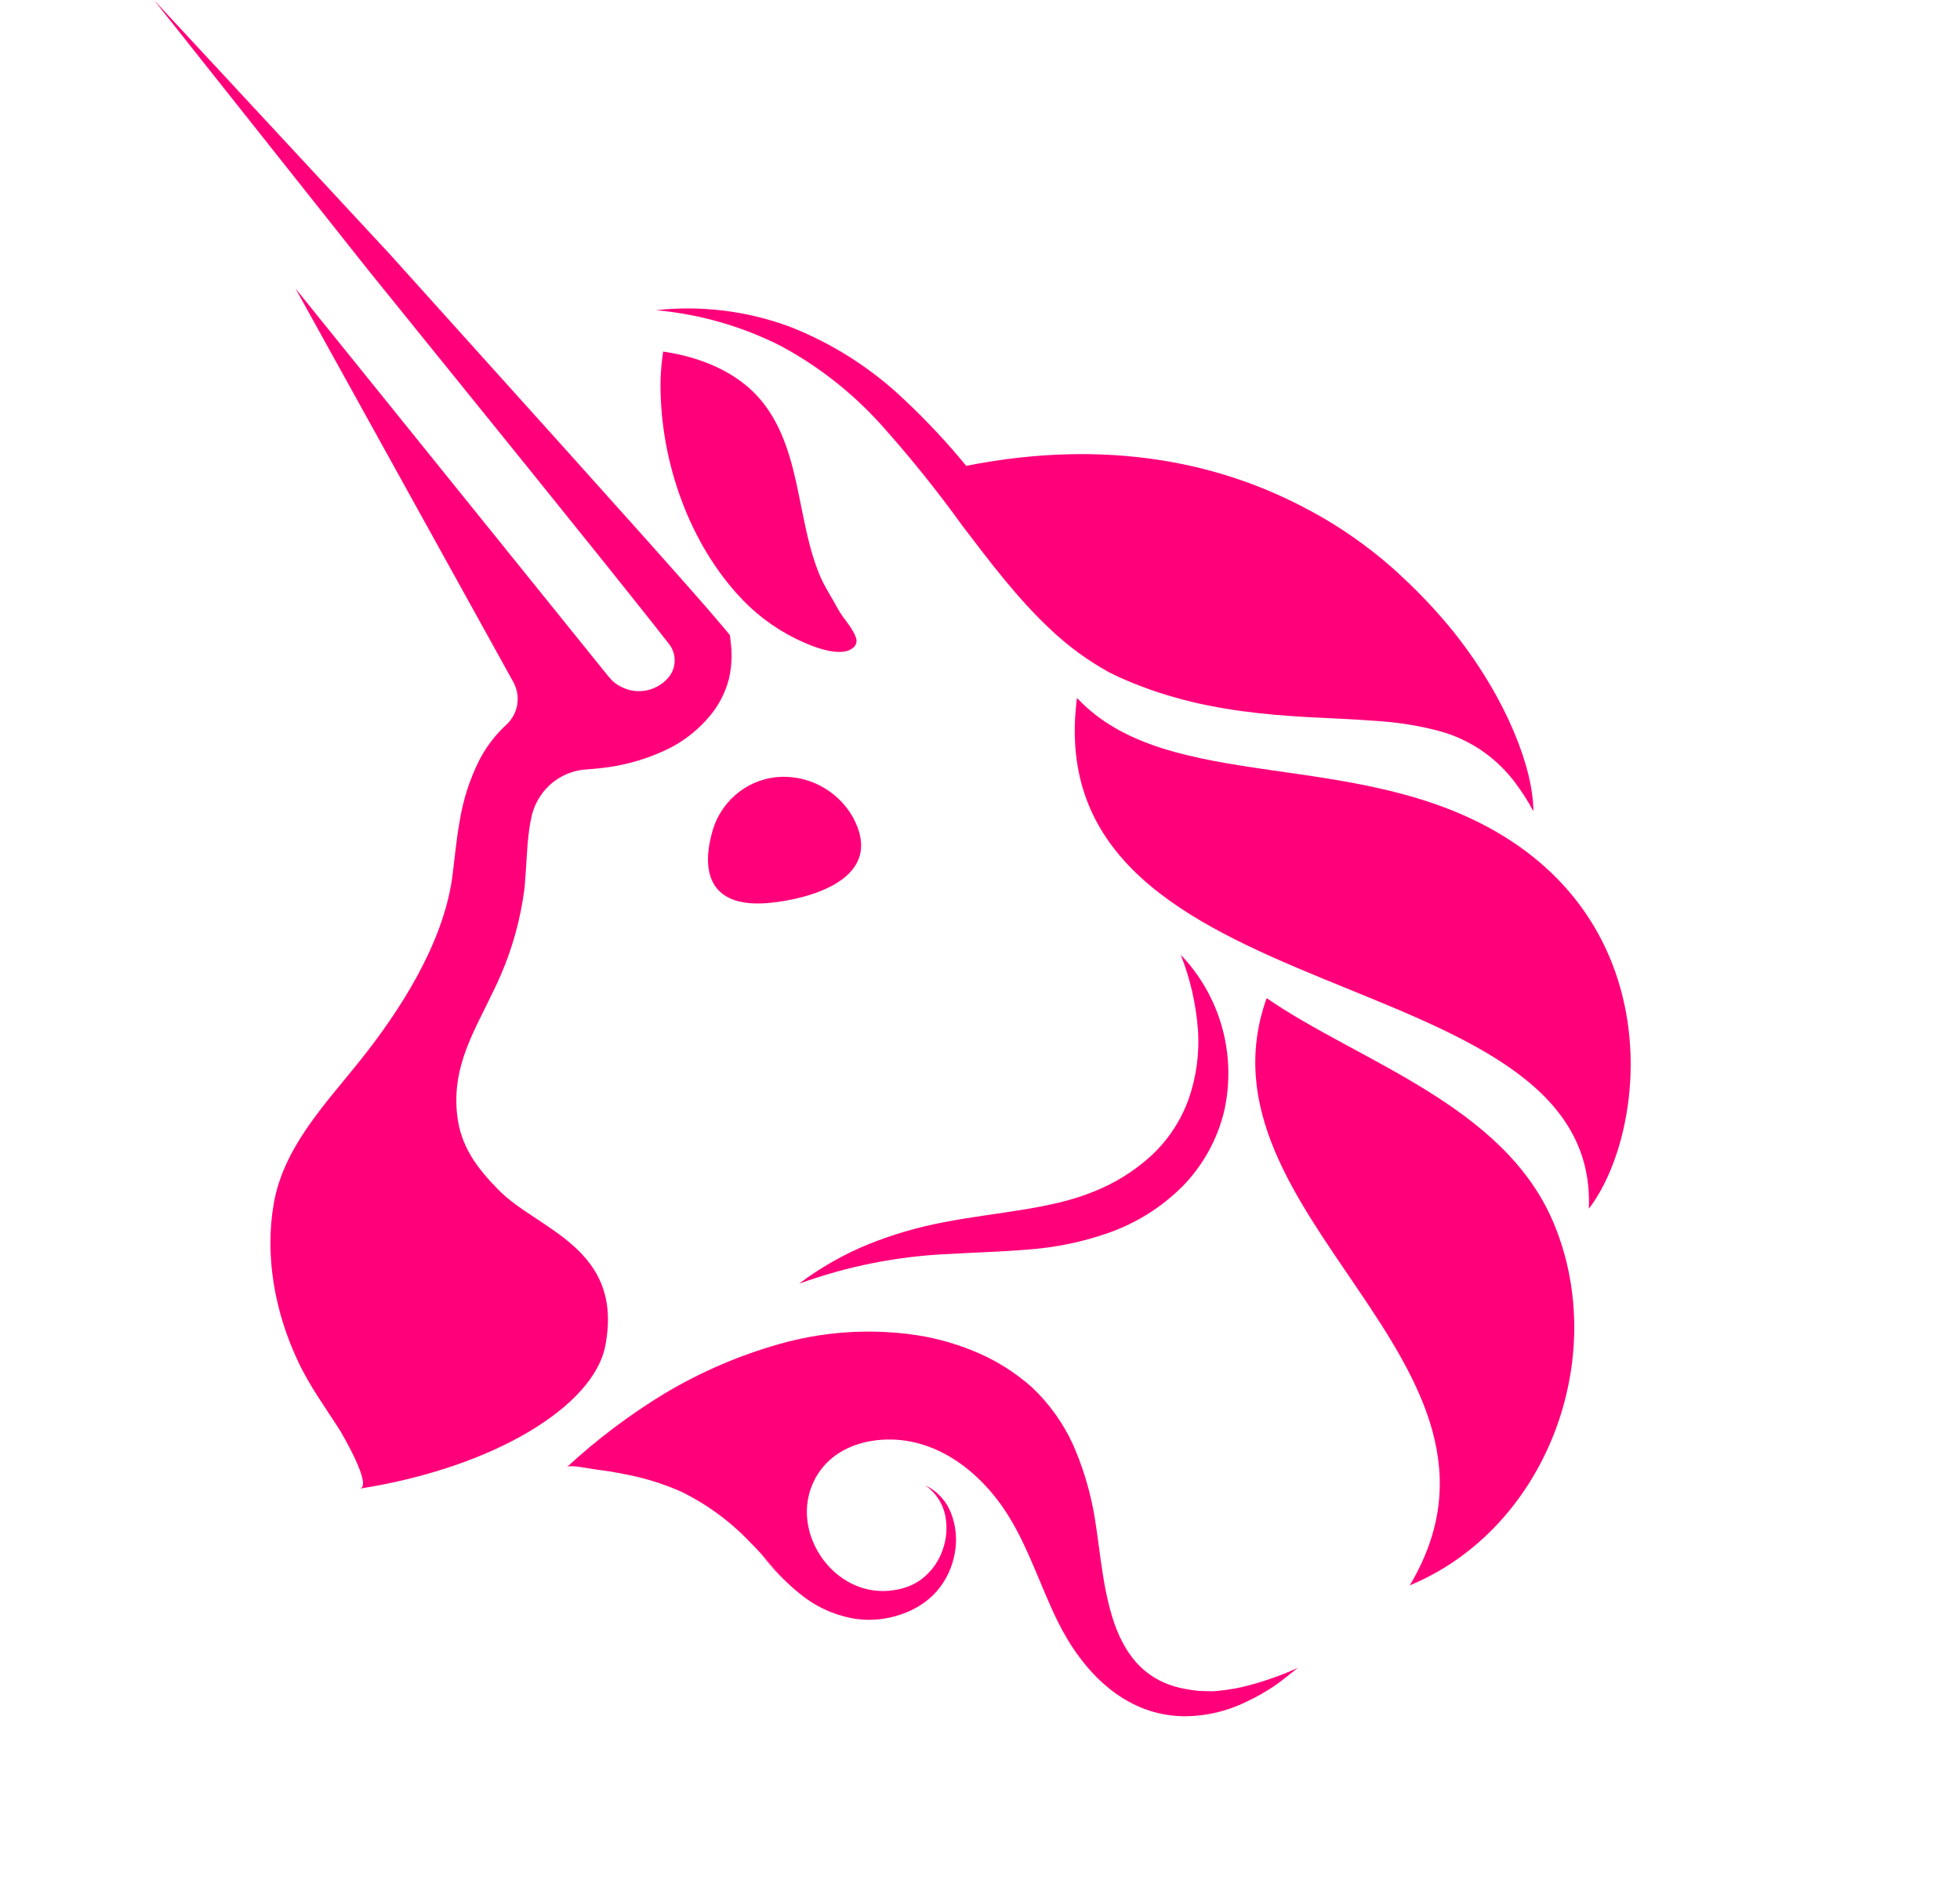
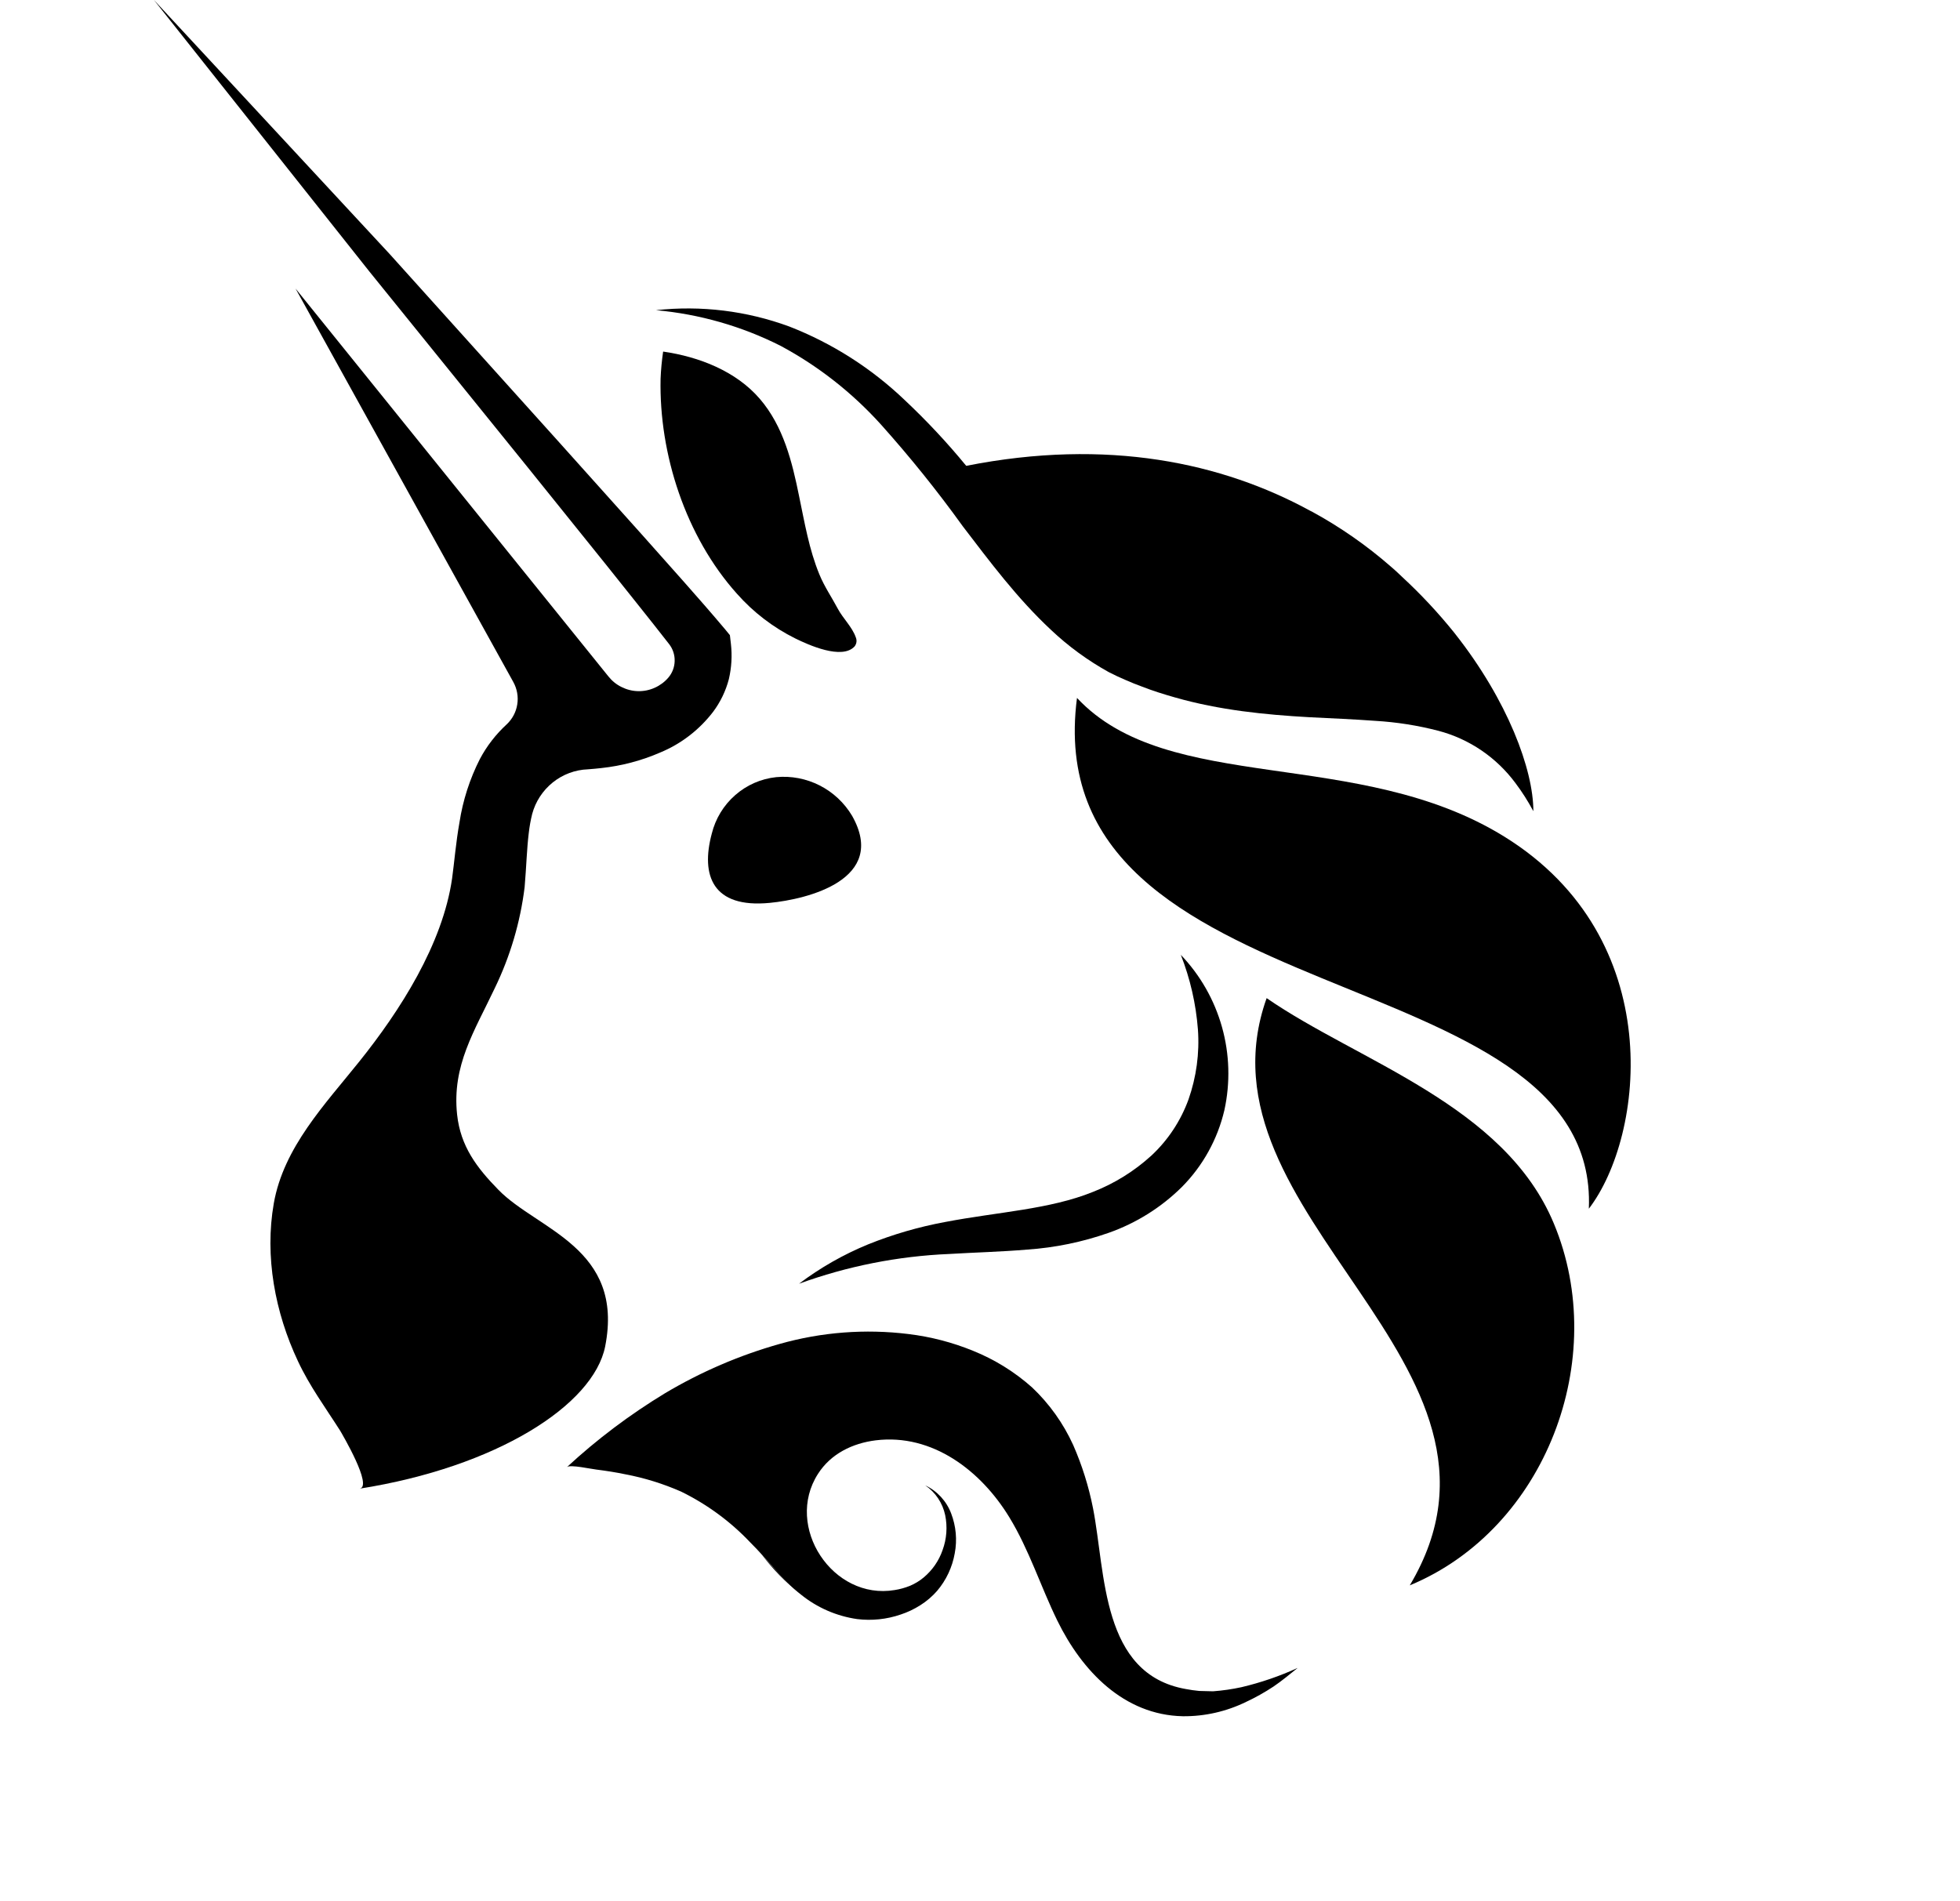
<svg xmlns="http://www.w3.org/2000/svg" width="33" height="32" viewBox="0 0 33 32" fill="none">
-   <path d="M14.346 13.736C14.953 14.809 13.596 15.142 12.96 15.203C11.995 15.297 11.796 14.739 11.984 14.037C12.046 13.786 12.183 13.56 12.377 13.39C12.571 13.219 12.812 13.113 13.069 13.086C13.321 13.062 13.575 13.111 13.801 13.226C14.027 13.341 14.216 13.518 14.346 13.736Z" fill="#FF007A" />
-   <path d="M18.133 11.752C17.428 17.169 26.932 16.042 26.751 20.353C27.689 19.129 28.092 15.802 25.332 14.09C22.873 12.564 19.669 13.399 18.133 11.752Z" fill="#FF007A" />
-   <path d="M23.607 9.71C23.546 9.652 23.482 9.596 23.42 9.539C23.483 9.597 23.546 9.657 23.607 9.71Z" fill="#FF007A" />
-   <path d="M25.817 13.658L25.811 13.649C25.725 13.489 25.628 13.336 25.519 13.191C25.198 12.755 24.738 12.442 24.216 12.305C23.869 12.215 23.514 12.159 23.155 12.138C22.792 12.111 22.422 12.096 22.048 12.077C21.298 12.035 20.53 11.958 19.78 11.743C19.593 11.69 19.405 11.631 19.224 11.56C19.131 11.527 19.043 11.49 18.951 11.45C18.858 11.411 18.763 11.366 18.669 11.318C18.317 11.123 17.99 10.885 17.697 10.608C17.12 10.069 16.666 9.457 16.211 8.863C15.783 8.268 15.323 7.696 14.833 7.149C14.35 6.614 13.78 6.166 13.146 5.825C12.49 5.493 11.777 5.289 11.045 5.223C11.804 5.14 12.572 5.234 13.289 5.498C14.013 5.78 14.674 6.202 15.236 6.74C15.603 7.085 15.948 7.454 16.268 7.844C18.649 7.373 20.58 7.792 22.064 8.603L22.098 8.62C22.57 8.878 23.013 9.187 23.418 9.541C23.482 9.598 23.546 9.654 23.605 9.712C23.921 10.004 24.215 10.318 24.485 10.654L24.506 10.681C25.383 11.796 25.816 12.955 25.817 13.658Z" fill="#FF007A" />
-   <path d="M25.816 13.658L25.811 13.646L25.816 13.658Z" fill="#FF007A" />
-   <path d="M11.165 5.92C11.773 6.008 12.393 6.251 12.792 6.715C13.191 7.178 13.338 7.781 13.454 8.354C13.547 8.799 13.622 9.252 13.796 9.673C13.88 9.878 14.004 10.058 14.107 10.252C14.193 10.413 14.348 10.558 14.408 10.73C14.419 10.755 14.423 10.782 14.42 10.809C14.417 10.836 14.406 10.861 14.39 10.883C14.178 11.118 13.607 10.857 13.391 10.751C13.018 10.566 12.684 10.31 12.408 9.998C11.542 9.032 11.095 7.643 11.122 6.379C11.128 6.225 11.143 6.072 11.165 5.92Z" fill="#FF007A" />
-   <path d="M21.326 16.807C20.014 20.486 25.966 22.954 23.736 26.695C26.025 25.746 27.111 22.878 26.162 20.603C25.331 18.605 22.875 17.877 21.326 16.807Z" fill="#FF007A" />
-   <path d="M13.453 21.616C13.811 21.346 14.202 21.123 14.617 20.953C15.036 20.784 15.471 20.658 15.916 20.576C16.798 20.407 17.671 20.366 18.404 20.069C18.766 19.927 19.099 19.72 19.387 19.457C19.666 19.197 19.879 18.874 20.01 18.515C20.143 18.137 20.198 17.734 20.169 17.334C20.136 16.903 20.039 16.48 19.881 16.078C20.208 16.419 20.446 16.837 20.574 17.293C20.702 17.748 20.716 18.229 20.615 18.692C20.501 19.181 20.253 19.63 19.9 19.986C19.551 20.332 19.129 20.596 18.666 20.759C18.225 20.914 17.764 21.009 17.297 21.041C16.847 21.079 16.412 21.089 15.984 21.115C15.12 21.151 14.266 21.32 13.453 21.616Z" fill="#FF007A" />
-   <path d="M21.849 28.085C21.717 28.19 21.585 28.302 21.44 28.4C21.293 28.497 21.14 28.583 20.981 28.657C20.65 28.819 20.286 28.902 19.918 28.899C18.921 28.88 18.216 28.134 17.803 27.291C17.522 26.717 17.328 26.096 16.994 25.549C16.517 24.766 15.7 24.136 14.744 24.253C14.354 24.302 13.989 24.478 13.772 24.818C13.202 25.706 14.02 26.95 15.064 26.774C15.153 26.76 15.239 26.736 15.323 26.702C15.405 26.667 15.483 26.62 15.552 26.562C15.698 26.44 15.808 26.281 15.87 26.101C15.939 25.913 15.954 25.71 15.914 25.514C15.871 25.309 15.751 25.129 15.579 25.012C15.779 25.106 15.935 25.275 16.014 25.483C16.096 25.697 16.118 25.929 16.075 26.154C16.034 26.389 15.931 26.608 15.777 26.789C15.695 26.882 15.601 26.963 15.496 27.029C15.392 27.095 15.281 27.148 15.165 27.186C14.93 27.267 14.679 27.293 14.432 27.263C14.085 27.213 13.758 27.071 13.485 26.85C13.163 26.594 12.923 26.259 12.631 25.971C12.297 25.618 11.902 25.329 11.467 25.116C11.166 24.984 10.852 24.886 10.529 24.825C10.367 24.791 10.203 24.766 10.039 24.745C9.964 24.738 9.596 24.656 9.545 24.704C10.052 24.235 10.605 23.819 11.195 23.461C11.801 23.1 12.451 22.82 13.13 22.629C13.833 22.43 14.569 22.374 15.294 22.463C15.668 22.508 16.034 22.603 16.382 22.745C16.747 22.892 17.084 23.101 17.378 23.363C17.668 23.638 17.903 23.967 18.069 24.332C18.219 24.674 18.331 25.031 18.403 25.397C18.617 26.492 18.538 28.19 19.966 28.441C20.04 28.455 20.115 28.466 20.191 28.473L20.424 28.479C20.585 28.467 20.744 28.444 20.901 28.41C21.227 28.333 21.545 28.224 21.849 28.085Z" fill="#FF007A" />
-   <path d="M13.553 26.891L13.516 26.861L13.553 26.891Z" fill="#FF007A" />
-   <path d="M12.272 11.434C12.22 11.634 12.129 11.823 12.005 11.988C11.773 12.29 11.467 12.526 11.116 12.671C10.801 12.808 10.467 12.896 10.125 12.933C10.051 12.942 9.974 12.948 9.9 12.954C9.684 12.962 9.476 13.039 9.307 13.175C9.138 13.311 9.016 13.497 8.96 13.707C8.934 13.812 8.915 13.918 8.903 14.024C8.869 14.301 8.863 14.589 8.833 14.938C8.76 15.531 8.589 16.107 8.328 16.644C7.989 17.362 7.608 17.94 7.696 18.767C7.754 19.304 8.028 19.663 8.392 20.035C9.048 20.709 10.517 21.01 10.189 22.672C9.991 23.663 8.354 24.704 6.054 25.067C6.283 25.032 5.76 24.148 5.728 24.092C5.481 23.704 5.211 23.338 5.015 22.917C4.631 22.101 4.453 21.156 4.61 20.262C4.776 19.32 5.47 18.598 6.046 17.879C6.733 17.023 7.453 15.901 7.612 14.79C7.649 14.521 7.676 14.184 7.736 13.848C7.793 13.477 7.909 13.117 8.079 12.782C8.195 12.563 8.348 12.365 8.531 12.197C8.626 12.108 8.689 11.99 8.709 11.861C8.73 11.732 8.706 11.6 8.643 11.485L4.976 4.859L10.243 11.389C10.303 11.465 10.379 11.527 10.466 11.569C10.552 11.612 10.646 11.636 10.743 11.638C10.839 11.64 10.934 11.621 11.023 11.581C11.111 11.542 11.189 11.484 11.252 11.411C11.319 11.333 11.357 11.234 11.359 11.131C11.362 11.028 11.329 10.927 11.266 10.846C10.922 10.404 10.558 9.954 10.206 9.511L8.88 7.863L6.22 4.573L2.592 0L6.561 4.278L9.393 7.424L10.806 9C11.275 9.53 11.743 10.044 12.212 10.601L12.289 10.695L12.306 10.841C12.329 11.039 12.317 11.24 12.272 11.434Z" fill="#FF007A" />
-   <path d="M13.486 26.847C13.231 26.649 13.005 26.417 12.812 26.158C13.019 26.405 13.244 26.635 13.486 26.847Z" fill="#FF007A" />
+   <path d="M14.346 13.736C14.953 14.809 13.596 15.142 12.96 15.203C11.995 15.297 11.796 14.739 11.984 14.037C12.046 13.786 12.183 13.56 12.377 13.39C12.571 13.219 12.812 13.113 13.069 13.086C13.321 13.062 13.575 13.111 13.801 13.226C14.027 13.341 14.216 13.518 14.346 13.736Z" fill="black" />
+   <path d="M18.133 11.752C17.428 17.169 26.932 16.042 26.751 20.353C27.689 19.129 28.092 15.802 25.332 14.09C22.873 12.564 19.669 13.399 18.133 11.752Z" fill="black" />
+   <path d="M23.607 9.71C23.546 9.652 23.482 9.596 23.42 9.539C23.483 9.597 23.546 9.657 23.607 9.71Z" fill="black" />
+   <path d="M25.817 13.658L25.811 13.649C25.725 13.489 25.628 13.336 25.519 13.191C25.198 12.755 24.738 12.442 24.216 12.305C23.869 12.215 23.514 12.159 23.155 12.138C22.792 12.111 22.422 12.096 22.048 12.077C21.298 12.035 20.53 11.958 19.78 11.743C19.593 11.69 19.405 11.631 19.224 11.56C19.131 11.527 19.043 11.49 18.951 11.45C18.858 11.411 18.763 11.366 18.669 11.318C18.317 11.123 17.99 10.885 17.697 10.608C17.12 10.069 16.666 9.457 16.211 8.863C15.783 8.268 15.323 7.696 14.833 7.149C14.35 6.614 13.78 6.166 13.146 5.825C12.49 5.493 11.777 5.289 11.045 5.223C11.804 5.14 12.572 5.234 13.289 5.498C14.013 5.78 14.674 6.202 15.236 6.74C15.603 7.085 15.948 7.454 16.268 7.844C18.649 7.373 20.58 7.792 22.064 8.603L22.098 8.62C22.57 8.878 23.013 9.187 23.418 9.541C23.482 9.598 23.546 9.654 23.605 9.712C23.921 10.004 24.215 10.318 24.485 10.654L24.506 10.681C25.383 11.796 25.816 12.955 25.817 13.658Z" fill="black" />
+   <path d="M25.816 13.658L25.811 13.646L25.816 13.658Z" fill="black" />
+   <path d="M11.165 5.92C11.773 6.008 12.393 6.251 12.792 6.715C13.191 7.178 13.338 7.781 13.454 8.354C13.547 8.799 13.622 9.252 13.796 9.673C13.88 9.878 14.004 10.058 14.107 10.252C14.193 10.413 14.348 10.558 14.408 10.73C14.419 10.755 14.423 10.782 14.42 10.809C14.417 10.836 14.406 10.861 14.39 10.883C14.178 11.118 13.607 10.857 13.391 10.751C13.018 10.566 12.684 10.31 12.408 9.998C11.542 9.032 11.095 7.643 11.122 6.379C11.128 6.225 11.143 6.072 11.165 5.92Z" fill="black" />
+   <path d="M21.326 16.807C20.014 20.486 25.966 22.954 23.736 26.695C26.025 25.746 27.111 22.878 26.162 20.603C25.331 18.605 22.875 17.877 21.326 16.807Z" fill="black" />
+   <path d="M13.453 21.616C13.811 21.346 14.202 21.123 14.617 20.953C15.036 20.784 15.471 20.658 15.916 20.576C16.798 20.407 17.671 20.366 18.404 20.069C18.766 19.927 19.099 19.72 19.387 19.457C19.666 19.197 19.879 18.874 20.01 18.515C20.143 18.137 20.198 17.734 20.169 17.334C20.136 16.903 20.039 16.48 19.881 16.078C20.208 16.419 20.446 16.837 20.574 17.293C20.702 17.748 20.716 18.229 20.615 18.692C20.501 19.181 20.253 19.63 19.9 19.986C19.551 20.332 19.129 20.596 18.666 20.759C18.225 20.914 17.764 21.009 17.297 21.041C16.847 21.079 16.412 21.089 15.984 21.115C15.12 21.151 14.266 21.32 13.453 21.616Z" fill="black" />
+   <path d="M21.849 28.085C21.717 28.19 21.585 28.302 21.44 28.4C21.293 28.497 21.14 28.583 20.981 28.657C20.65 28.819 20.286 28.902 19.918 28.899C18.921 28.88 18.216 28.134 17.803 27.291C17.522 26.717 17.328 26.096 16.994 25.549C16.517 24.766 15.7 24.136 14.744 24.253C14.354 24.302 13.989 24.478 13.772 24.818C13.202 25.706 14.02 26.95 15.064 26.774C15.153 26.76 15.239 26.736 15.323 26.702C15.405 26.667 15.483 26.62 15.552 26.562C15.698 26.44 15.808 26.281 15.87 26.101C15.939 25.913 15.954 25.71 15.914 25.514C15.871 25.309 15.751 25.129 15.579 25.012C15.779 25.106 15.935 25.275 16.014 25.483C16.096 25.697 16.118 25.929 16.075 26.154C16.034 26.389 15.931 26.608 15.777 26.789C15.695 26.882 15.601 26.963 15.496 27.029C15.392 27.095 15.281 27.148 15.165 27.186C14.93 27.267 14.679 27.293 14.432 27.263C14.085 27.213 13.758 27.071 13.485 26.85C13.163 26.594 12.923 26.259 12.631 25.971C12.297 25.618 11.902 25.329 11.467 25.116C11.166 24.984 10.852 24.886 10.529 24.825C10.367 24.791 10.203 24.766 10.039 24.745C9.964 24.738 9.596 24.656 9.545 24.704C10.052 24.235 10.605 23.819 11.195 23.461C11.801 23.1 12.451 22.82 13.13 22.629C13.833 22.43 14.569 22.374 15.294 22.463C15.668 22.508 16.034 22.603 16.382 22.745C16.747 22.892 17.084 23.101 17.378 23.363C17.668 23.638 17.903 23.967 18.069 24.332C18.219 24.674 18.331 25.031 18.403 25.397C18.617 26.492 18.538 28.19 19.966 28.441C20.04 28.455 20.115 28.466 20.191 28.473L20.424 28.479C20.585 28.467 20.744 28.444 20.901 28.41C21.227 28.333 21.545 28.224 21.849 28.085Z" fill="black" />
+   <path d="M13.553 26.891L13.516 26.861L13.553 26.891Z" fill="black" />
+   <path d="M12.272 11.434C12.22 11.634 12.129 11.823 12.005 11.988C11.773 12.29 11.467 12.526 11.116 12.671C10.801 12.808 10.467 12.896 10.125 12.933C10.051 12.942 9.974 12.948 9.9 12.954C9.684 12.962 9.476 13.039 9.307 13.175C9.138 13.311 9.016 13.497 8.96 13.707C8.934 13.812 8.915 13.918 8.903 14.024C8.869 14.301 8.863 14.589 8.833 14.938C8.76 15.531 8.589 16.107 8.328 16.644C7.989 17.362 7.608 17.94 7.696 18.767C7.754 19.304 8.028 19.663 8.392 20.035C9.048 20.709 10.517 21.01 10.189 22.672C9.991 23.663 8.354 24.704 6.054 25.067C6.283 25.032 5.76 24.148 5.728 24.092C5.481 23.704 5.211 23.338 5.015 22.917C4.631 22.101 4.453 21.156 4.61 20.262C4.776 19.32 5.47 18.598 6.046 17.879C6.733 17.023 7.453 15.901 7.612 14.79C7.649 14.521 7.676 14.184 7.736 13.848C7.793 13.477 7.909 13.117 8.079 12.782C8.195 12.563 8.348 12.365 8.531 12.197C8.626 12.108 8.689 11.99 8.709 11.861C8.73 11.732 8.706 11.6 8.643 11.485L4.976 4.859L10.243 11.389C10.303 11.465 10.379 11.527 10.466 11.569C10.552 11.612 10.646 11.636 10.743 11.638C10.839 11.64 10.934 11.621 11.023 11.581C11.111 11.542 11.189 11.484 11.252 11.411C11.319 11.333 11.357 11.234 11.359 11.131C11.362 11.028 11.329 10.927 11.266 10.846C10.922 10.404 10.558 9.954 10.206 9.511L8.88 7.863L6.22 4.573L2.592 0L6.561 4.278L9.393 7.424L10.806 9C11.275 9.53 11.743 10.044 12.212 10.601L12.289 10.695L12.306 10.841C12.329 11.039 12.317 11.24 12.272 11.434Z" fill="black" />
+   <path d="M13.486 26.847C13.231 26.649 13.005 26.417 12.812 26.158C13.019 26.405 13.244 26.635 13.486 26.847Z" fill="black" />
</svg>
